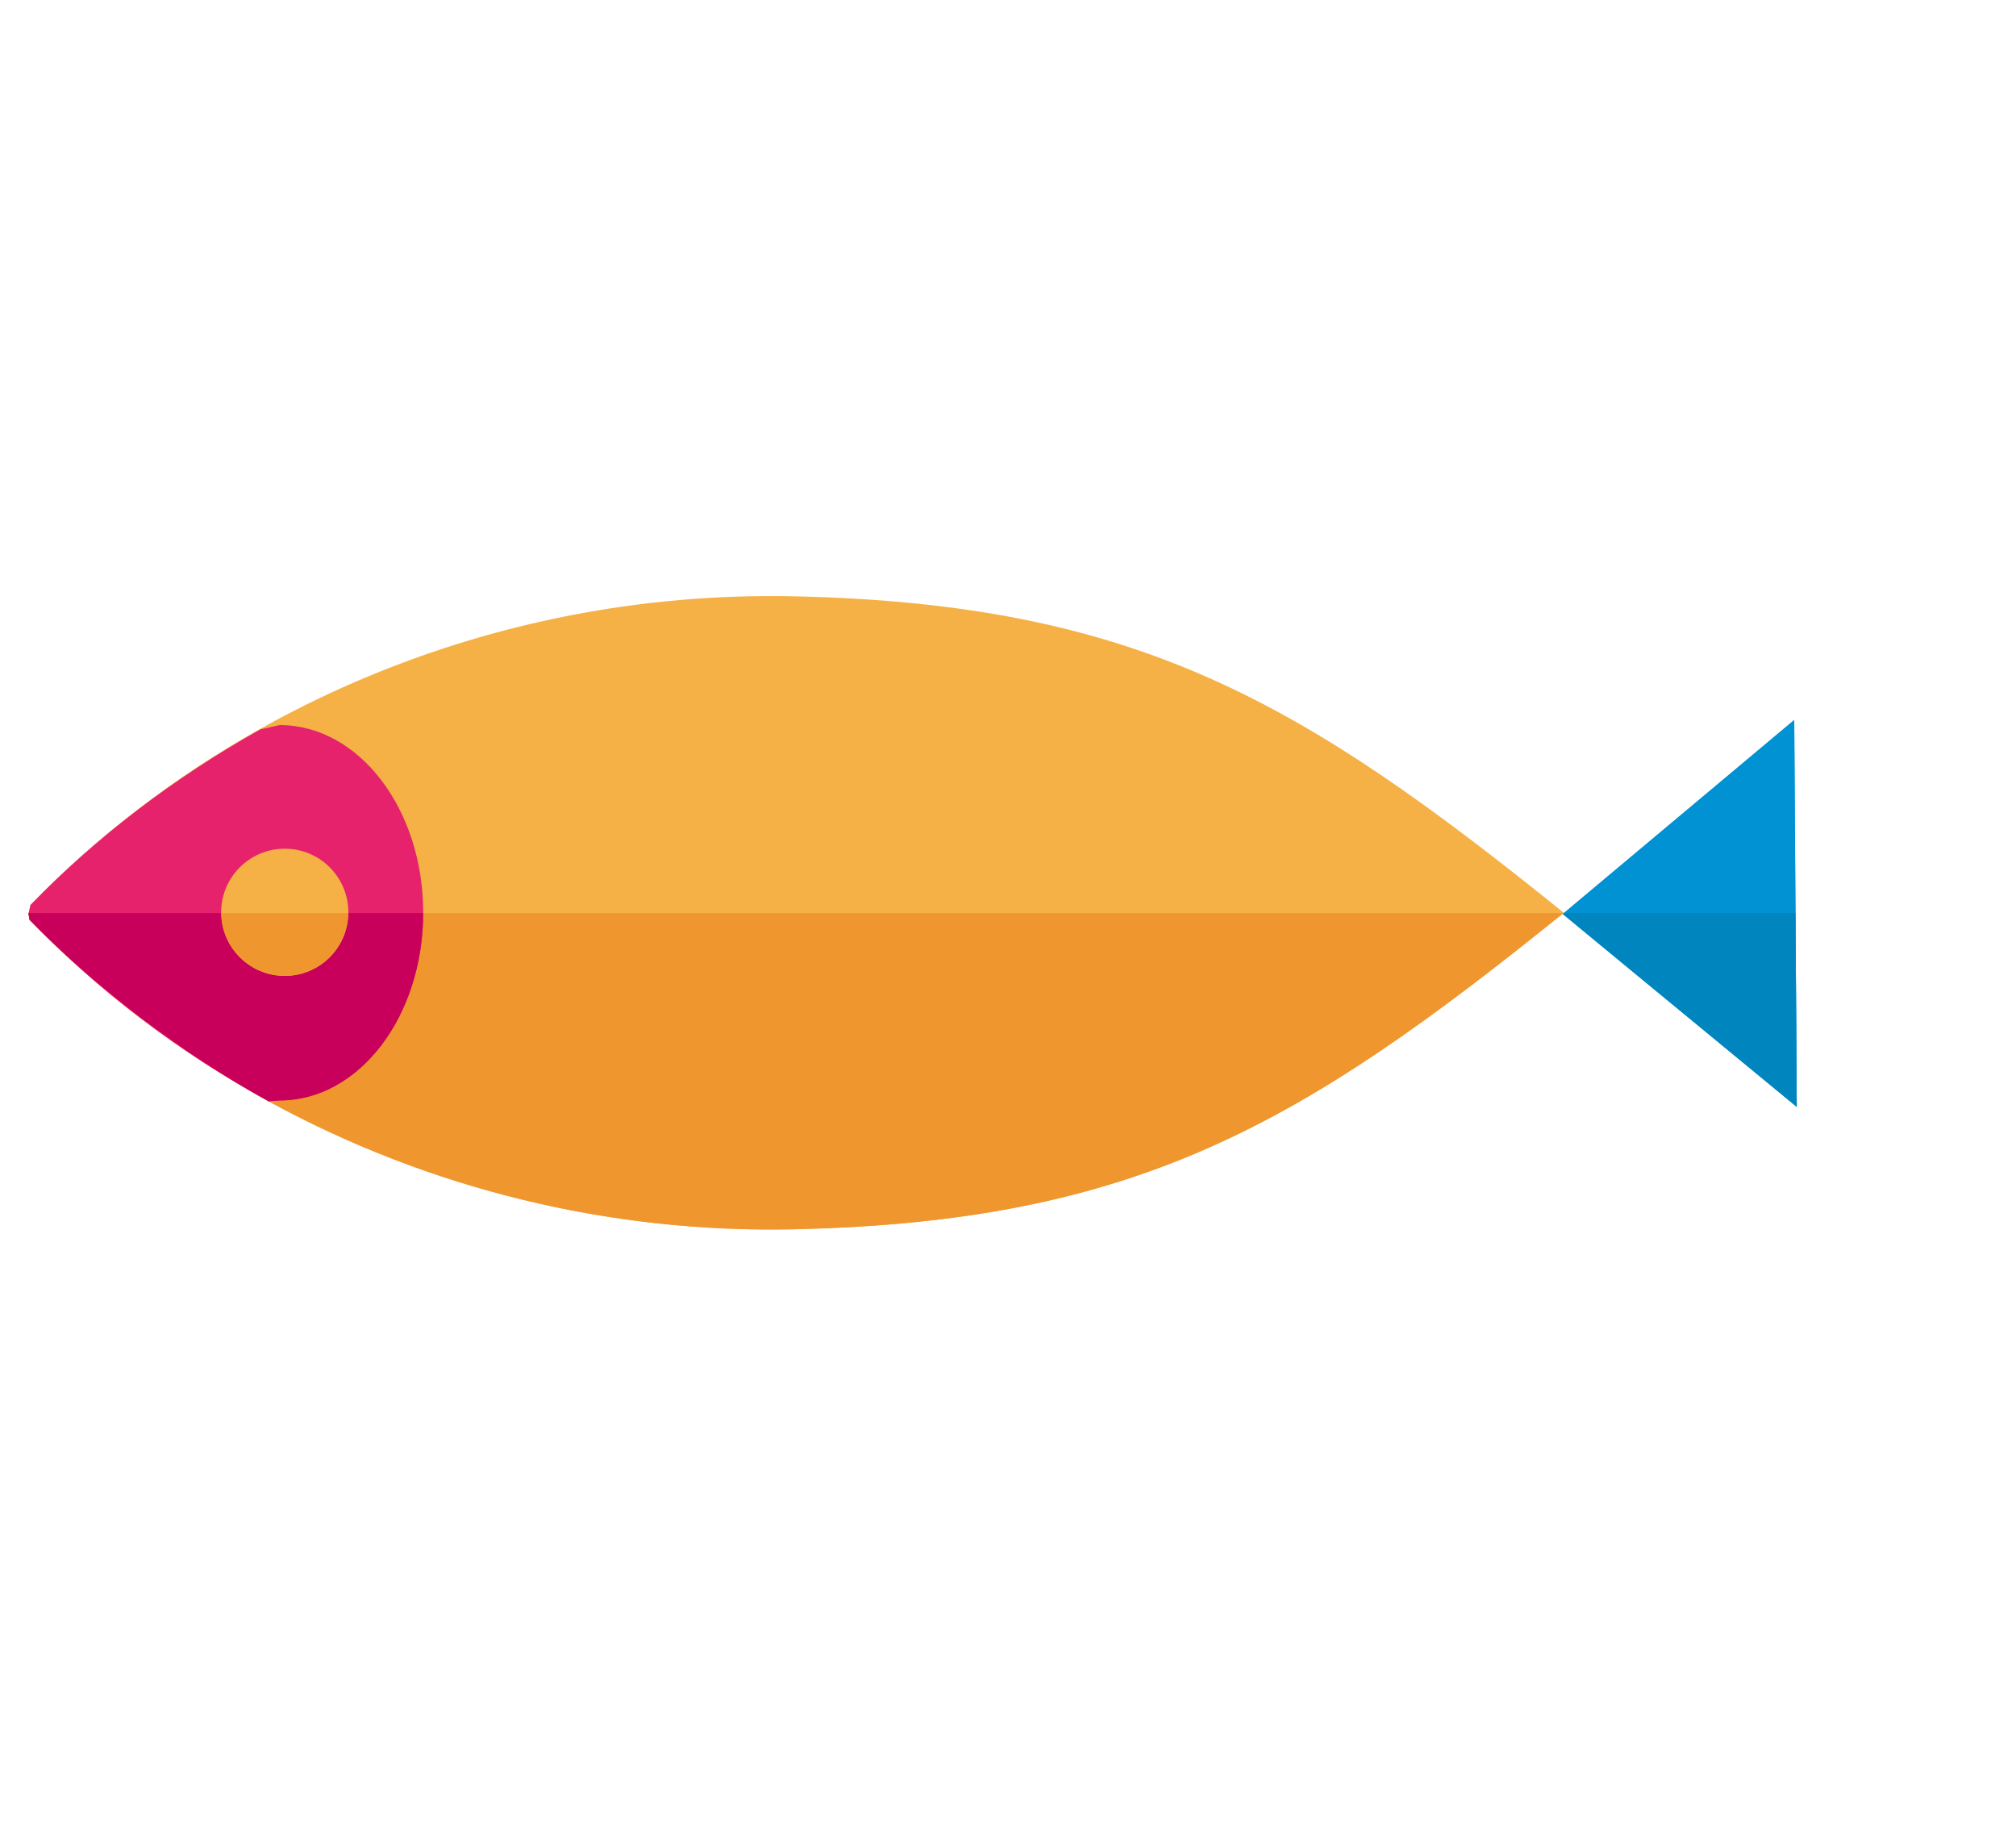
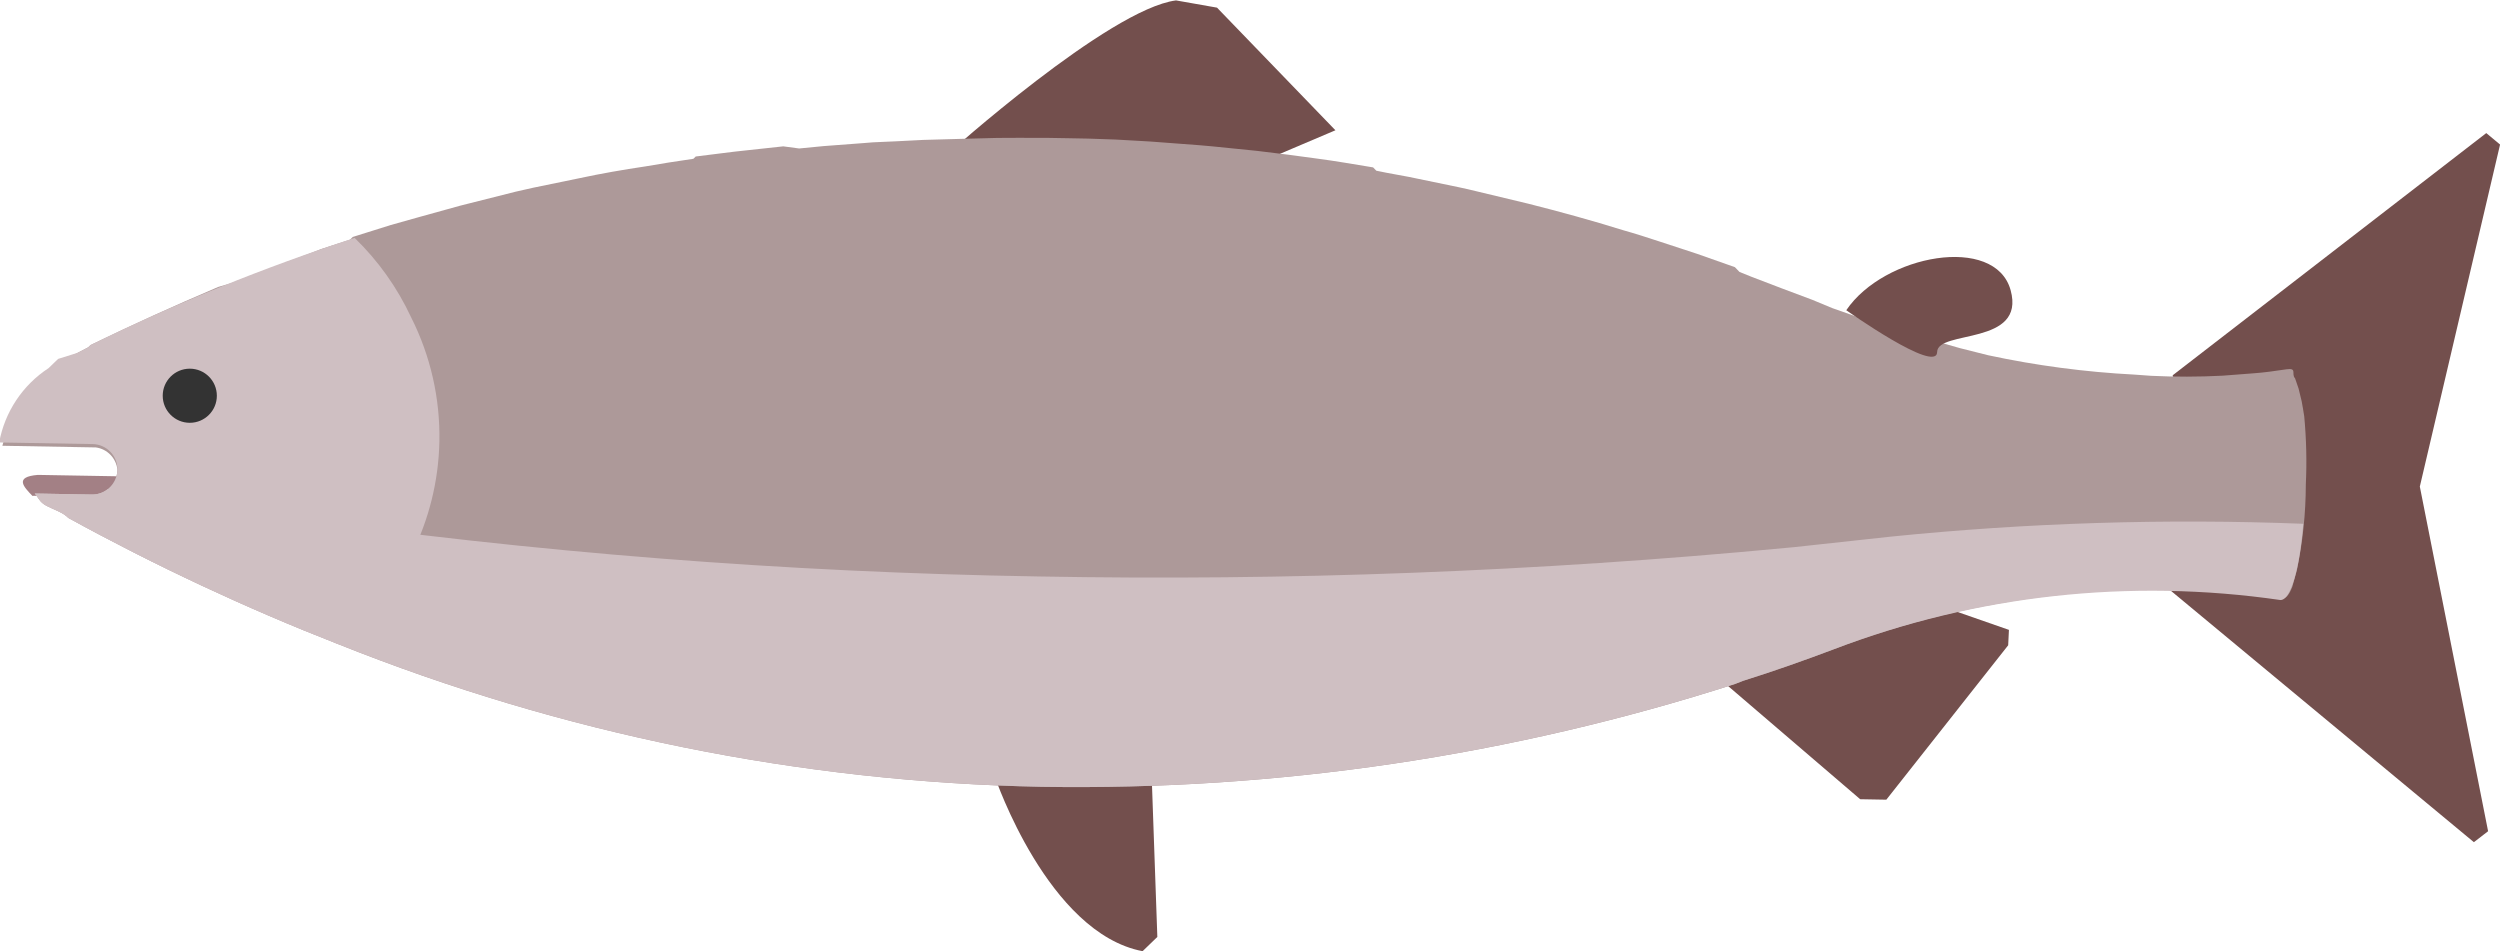
- <svg xmlns="http://www.w3.org/2000/svg" t="1623581443810" class="icon" viewBox="0 0 1131 1024" version="1.1" p-id="32263" width="220.898" height="200">
-   <defs>
-     <style type="text/css" />
-   </defs>
-   <path d="M17.112 507.608L16 512.472l0.552 3.408C118.904 621.92 273.216 693.328 445.896 689.512 638.048 685.2 730.52 630.488 877.312 512 730.52 393.52 638.048 338.792 445.904 334.488c-172.368-3.808-326.472 67.36-428.792 173.12z" fill="#F5B146" p-id="32264" />
-   <path d="M1008 620.824c-49.488-40.72-131.248-108.168-131.248-108.168l129.832-108.792" fill="#0092D2" p-id="32265" />
-   <path d="M1008 620.824c-49.488-40.72-131.248-108.168-131.248-108.168l129.832-108.792 1.416 216.96z" fill="#0092D2" p-id="32266" />
-   <path d="M52.944 549.848c4 3.432 8.144 6.712 12.232 10.056a580.536 580.536 0 0 0 28.856 21.928c4.552 3.216 9.04 6.504 13.752 9.632a582.4 582.4 0 0 0 42.92 26.256 587.536 587.536 0 0 0 295.192 71.784c192.016-4.304 284.552-58.952 431.16-177.32H16.064L16 512.472l0.552 3.408c11.432 11.824 23.696 23.064 36.392 33.968z" fill="#EF962F" p-id="32267" />
-   <path d="M876.752 512.648S958.52 580.104 1008 620.816l-0.752-108.632h-129.936l-0.56 0.464z" fill="#0085BF" p-id="32268" />
-   <path d="M16 512.472l0.552 3.408c38.096 39.456 83.432 74.08 134.16 101.848l6.224-0.472c44.472 0 80.488-47.096 80.488-105.288 0-58.128-36.016-105.256-80.488-105.256l-10.808 2.384c-48.56 27.216-92.256 60.512-129.016 98.512L16 512.472z" fill="#E5226B" p-id="32269" />
-   <path d="M237.392 512.184H16.064L16 512.472l0.552 3.408c11.432 11.832 23.688 23.072 36.392 33.976 3.408 2.936 6.936 5.728 10.432 8.568 0.624 0.496 1.216 1.024 1.832 1.512a575.512 575.512 0 0 0 28.584 21.712c2.2 1.576 4.432 3.168 6.688 4.712 2.416 1.704 4.8 3.44 7.312 5.112a582.4 582.4 0 0 0 42.92 26.256l6.224-0.472c44.408 0 80.36-46.976 80.456-105.072z" fill="#C9005B" p-id="32270" />
-   <path d="M159.752 511.72m-35.672 0a35.672 35.672 0 1 0 71.344 0 35.672 35.672 0 1 0-71.344 0Z" fill="#F5B146" p-id="32271" />
-   <path d="M124.168 512.184a35.624 35.624 0 0 0 35.592 35.208 35.616 35.616 0 0 0 35.576-35.208h-71.168z" fill="#EF962F" p-id="32272" />
+ <svg xmlns="http://www.w3.org/2000/svg" version="1.1" width="739" height="281" xml:space="preserve" id="canvas1">
+   <path id="canvas1-bezier2" stroke="none" fill="rgb(163, 128, 133)" d="M 9.57,146.57 C 6.99,143.9 4.14,140.95 11.2,140.38 L 38.81,140.86 31.67,146.4 9.57,146.57 Z M 9.57,146.57" />
+   <path id="canvas1-bezier4" stroke="none" fill="rgb(115, 79, 77)" d="M 294.17,229.85 C 294.17,229.85 309.81,275.85 337.75,281.17 L 342.11,276.96 340.26,224.44 294.17,229.85 Z M 573.38,179.06 L 507.41,199.87 549.87,236.25 557.6,236.39 593.62,190.74 593.84,186.19 573.38,179.06 573.38,179.06 Z M 279.84,45.76 C 279.84,45.76 327.83,2.67 347.63,0.12 L 359.75,2.26 394.75,38.51 373.18,47.67 279.84,45.76 Z M 739.02,42.73 L 734.94,39.34 642.25,110.93 647.08,142.64 641.15,174.17 731.28,248.95 735.48,245.71 715.3,143.83 739.02,42.73 739.02,42.73 Z M 739.02,42.73" />
+   <path id="canvas1-bezier6" stroke="none" fill="rgb(173, 153, 153)" d="M 681.6,143.24 C 681.58,151.77 680.69,160.27 678.95,168.61 L 677.62,173.42 C 676.61,176.03 675.48,177.39 673.97,176.95 629.45,170.64 584.05,175.79 542.08,191.92 533.32,195.22 524.42,198.38 515.26,201.25 L 512.89,202.18 C 446.7,223.45 377.46,233.72 307.94,232.58 236.64,231.18 166.18,216.89 99.97,190.41 72.62,179.7 45.98,167.24 20.23,153.11 18.6,151.42 15.99,150.69 13.8,149.54 11.61,148.4 11.49,147.16 10.27,145.89 L 27.12,146.19 C 29.1,146.23 31.01,145.48 32.44,144.1 33.86,142.73 34.68,140.84 34.71,138.86 34.36,135.45 31.72,132.72 28.33,132.26 L 0.71,131.77 C 3.57,119.69 11.78,109.56 23.02,104.26 L 26.08,102.66 26.79,101.98 C 39.18,95.98 51.44,90.39 64.52,84.82 L 68.54,83.65 91.21,75.07 94.96,73.61 103.44,70.86 104.28,70.04 115.53,66.51 123.86,64.17 136.07,60.79 152.44,56.66 157.57,55.5 171.16,52.7 C 177.67,51.3 184.18,50.17 190.83,49.18 L 197.62,48.05 204.96,46.94 205.66,46.26 213.41,45.29 217.29,44.81 231.54,43.26 236.23,43.89 243.42,43.19 255.32,42.29 258.08,42.07 264.86,41.77 272.88,41.36 285.04,41.02 294.85,40.77 301.06,40.74 310.04,40.76 315.84,40.86 321.64,40.97 329.79,41.25 336.68,41.64 340.13,41.84 354.48,42.92 358.34,43.26 371.58,44.6 380.81,45.73 C 386.46,46.52 391.98,47.17 397.48,48.09 L 405.89,49.48 406.84,50.46 409.86,51.07 416.47,52.29 431.06,55.31 433.81,55.91 451.83,60.23 C 461.18,62.6 470.39,65.11 479.74,68.03 483.45,69.07 487.02,70.23 490.59,71.4 L 501.71,75.05 510.36,78.1 512.83,78.97 514.19,80.38 517.75,81.82 C 523.79,84.14 529.83,86.45 535.73,88.63 L 541.63,91.08 551.92,94.71 559.75,97.19 C 566.44,99.24 572.99,101.15 579.4,102.92 L 587.66,105 C 601.9,108.06 616.37,109.98 630.93,110.73 L 635.89,111.09 C 642.93,111.43 649.99,111.42 657.03,111.05 L 665.88,110.37 C 669.2,110.15 672.52,109.66 675.84,109.17 679.17,108.67 677.2,110.57 678.42,111.83 L 679.47,114.89 680.38,118.64 680.75,120.72 681.13,123.07 C 681.76,129.78 681.92,136.52 681.6,143.24 L 681.6,143.24 Z M 681.6,143.24" />
+   <path id="canvas1-bezier8" stroke="none" fill="rgb(115, 79, 77)" d="M 545.76,91.7 C 556.96,75.18 589.8,69.26 594.34,85.78 598.89,102.3 572.73,97.42 572.62,104.05 572.5,110.68 545.76,91.7 545.76,91.7 L 545.76,91.7 Z M 545.76,91.7" />
+   <path id="canvas1-bezier10" stroke="none" fill="rgb(207, 191, 194)" d="M 680.85,154.83 C 679.79,168.08 677.14,177.42 674.1,177.37 629.57,170.9 584.13,175.9 542.08,191.92 533.32,195.22 524.42,198.38 515.26,201.25 L 512.89,202.18 C 446.7,223.45 377.46,233.72 307.94,232.58 236.64,231.2 166.17,216.91 99.97,190.41 72.61,179.71 45.98,167.25 20.23,153.11 18.6,151.42 15.99,150.69 13.8,149.54 11.61,148.4 11.49,147.16 10.27,145.89 L 27.12,146.19 C 28.83,146.24 30.5,145.68 31.84,144.61 48.92,147.39 66.41,150.32 84.05,152.84 157.87,163.32 232.26,169.18 306.81,170.4 380.58,171.77 454.37,168.96 527.82,161.97 L 530.31,161.74 558.82,158.64 C 599.36,154.53 640.13,153.25 680.85,154.83 L 680.85,154.83 Z M 680.85,154.83" />
+   <path id="canvas1-bezier12" stroke="none" fill="rgb(207, 191, 194)" d="M 129.88,130.58 C 129.39,154 118.41,175.96 99.97,190.41 72.62,179.7 45.98,167.24 20.23,153.11 18.6,151.42 15.99,150.69 13.8,149.54 11.61,148.4 11.49,147.16 10.27,145.89 L 27.12,146.19 C 31.24,146.26 34.63,142.98 34.71,138.86 34.78,134.74 31.5,131.34 27.38,131.27 L -0.24,130.79 C 1.41,121.77 6.69,113.82 14.37,108.81 L 17.18,106.09 23.02,104.26 26.08,102.66 26.79,101.98 C 52.02,89.61 78.1,79.03 104.83,70.33 111.79,77.07 117.46,85.04 121.54,93.83 127.28,105.21 130.14,117.83 129.88,130.58 L 129.88,130.58 Z M 129.88,130.58" />
+   <path id="canvas1-bezier13" stroke="none" fill="rgb(51, 51, 51)" d="M48.1 116.98a8 8 0 1 0 16 0a8 8 0 1 0 -16 0z" />
</svg>
